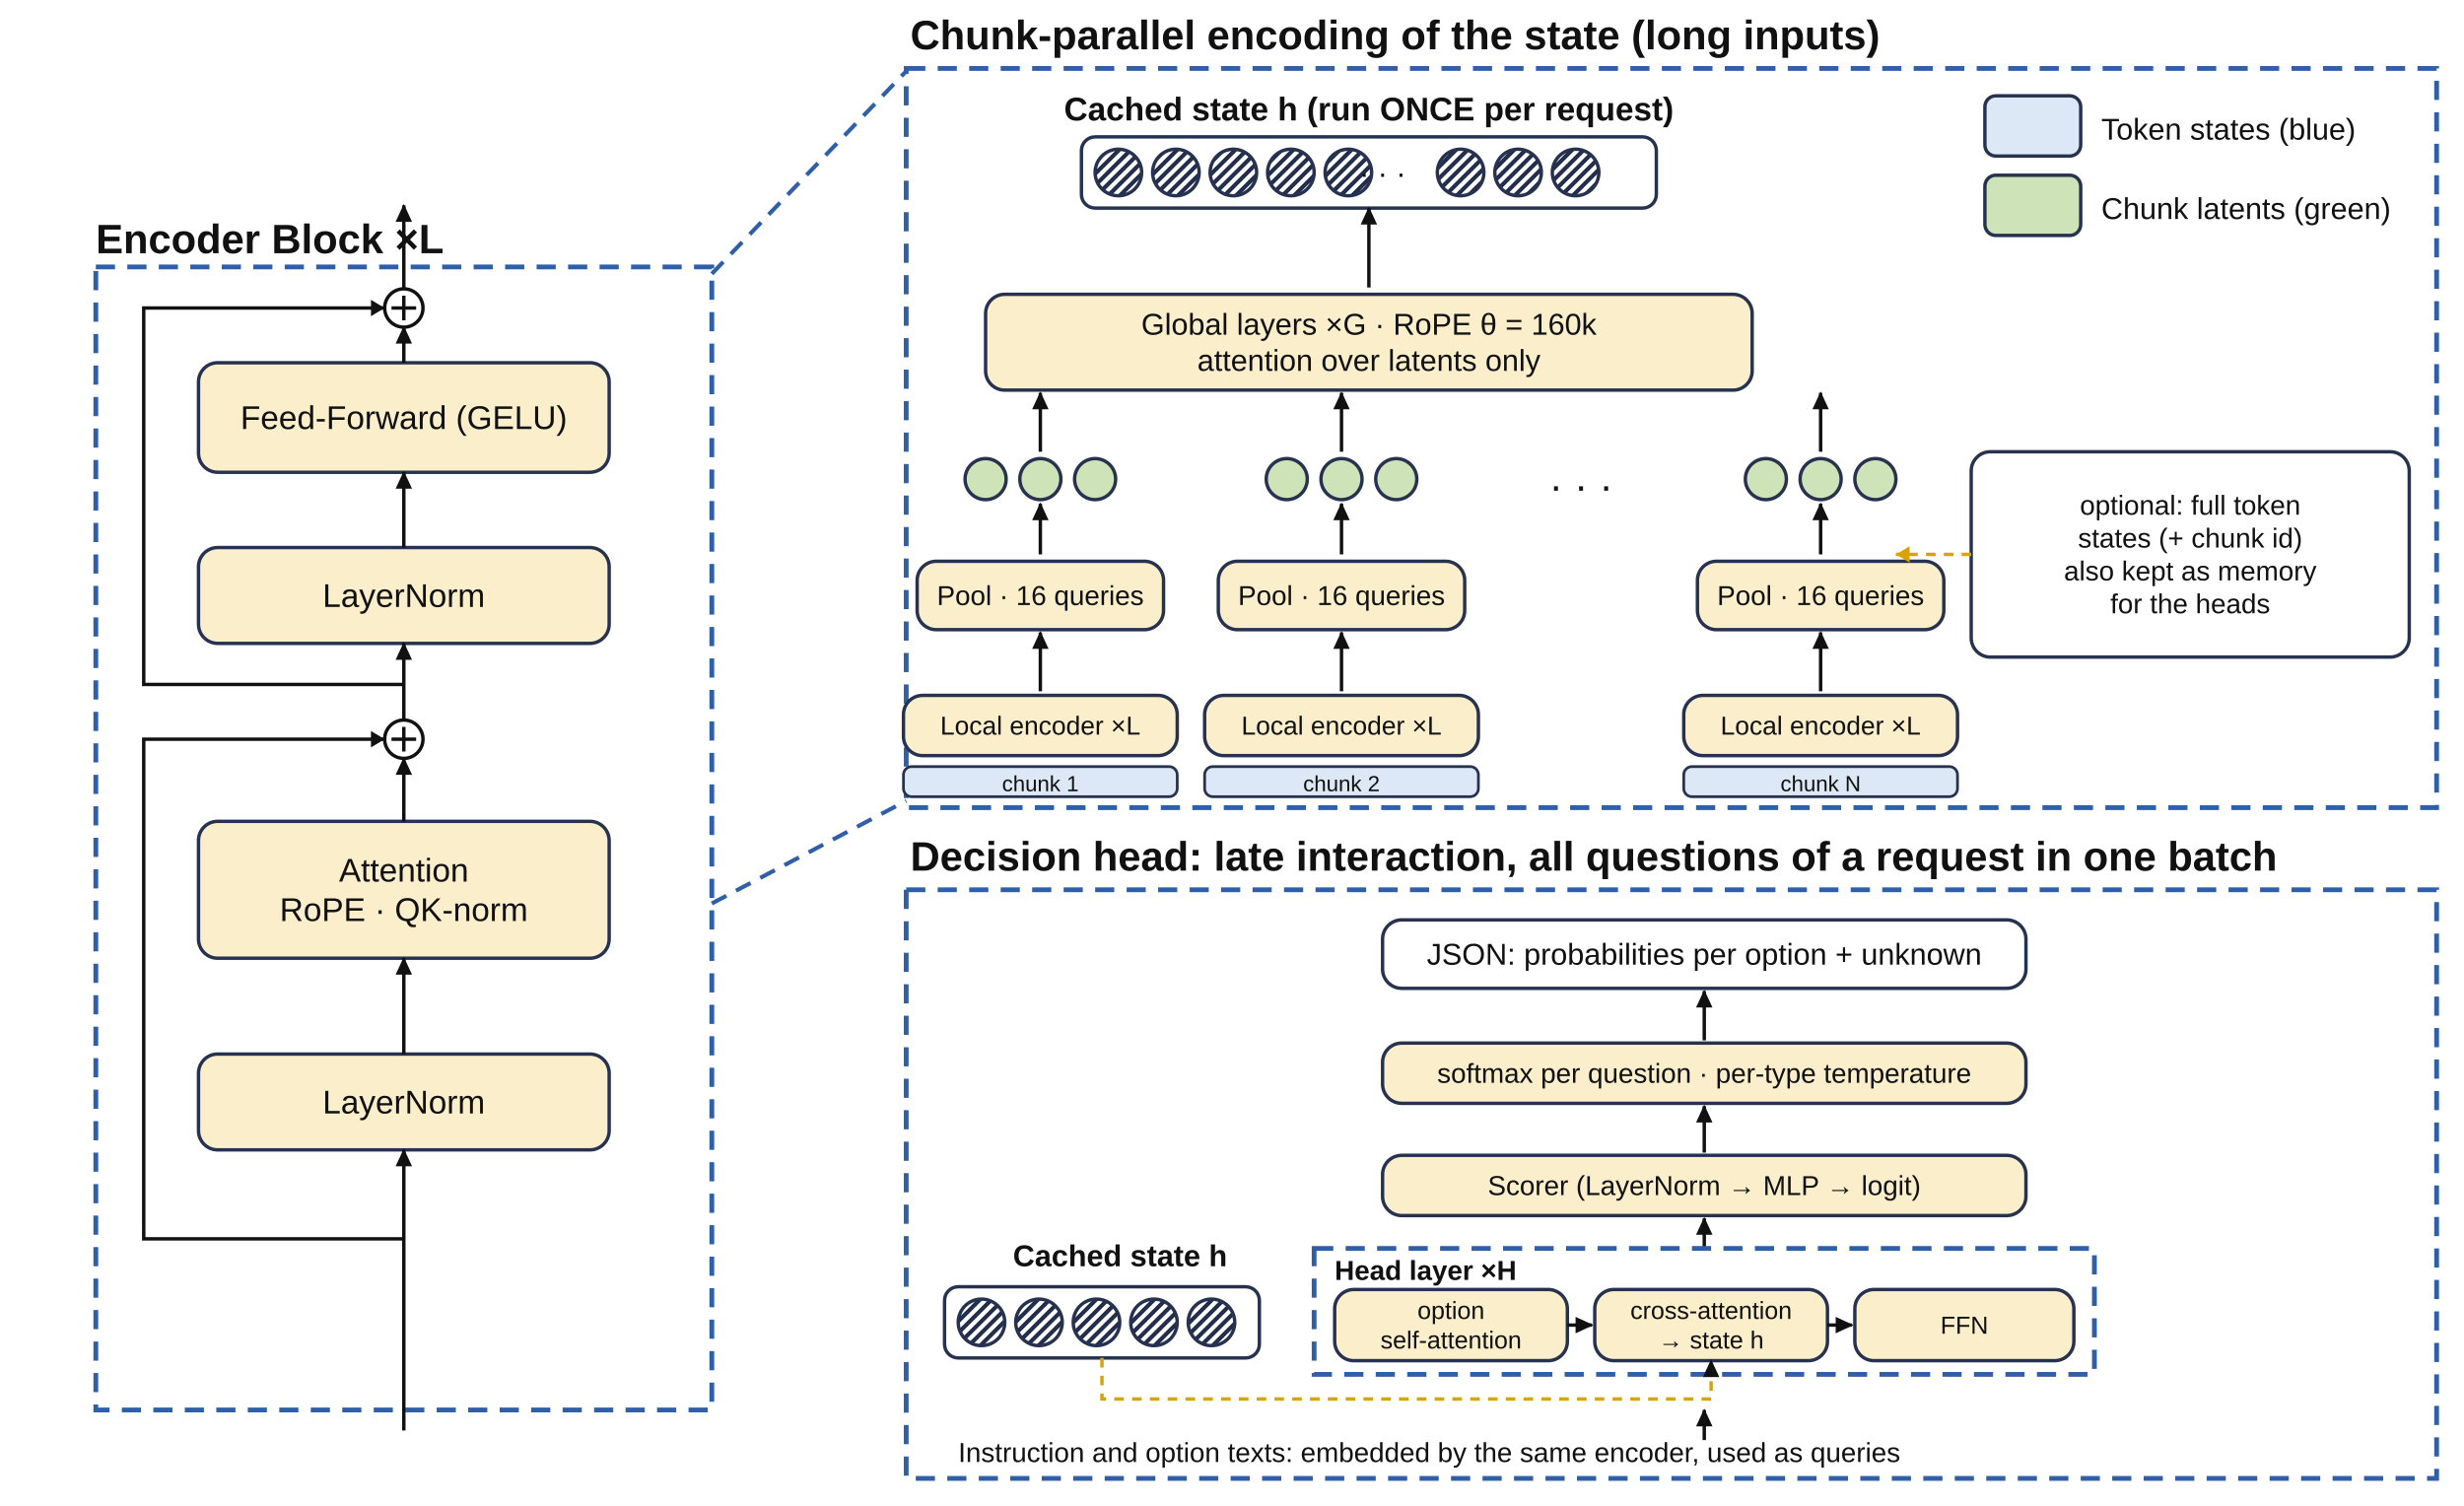
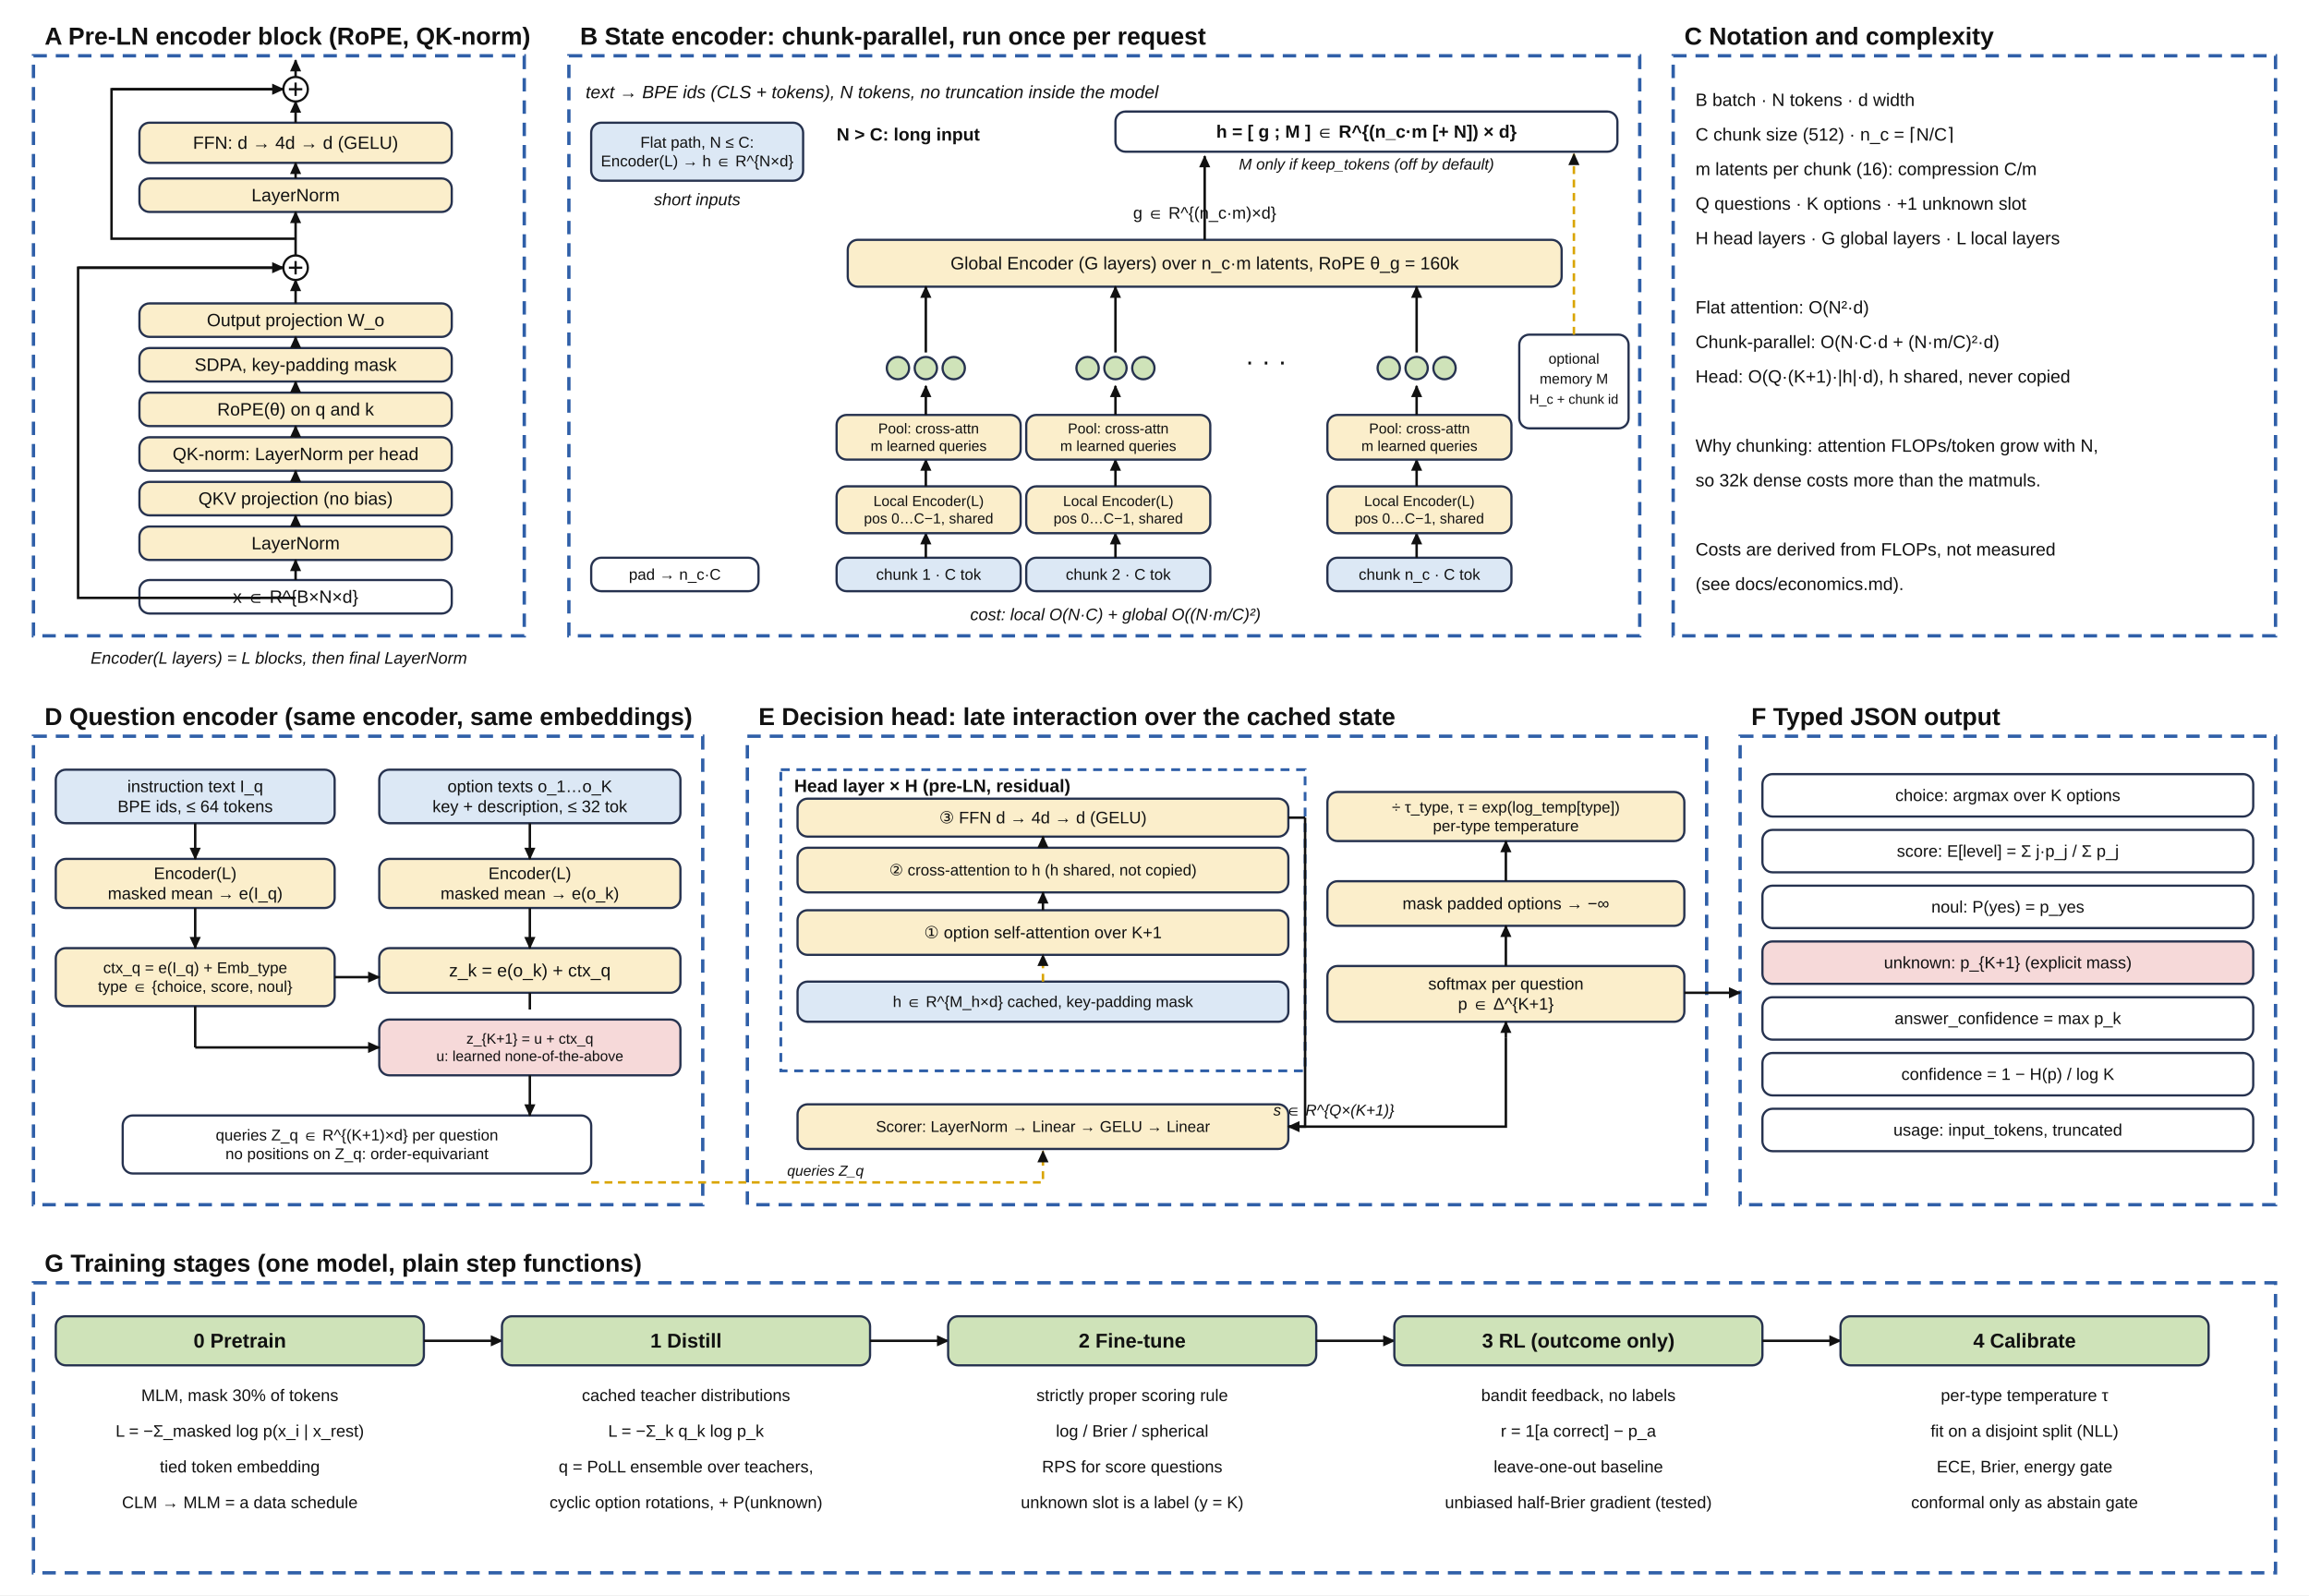
- <svg xmlns="http://www.w3.org/2000/svg" width="1800" height="1100" viewBox="0 0 1800 1100" font-family="Arial, Helvetica, sans-serif" fill="#111">
+ <svg xmlns="http://www.w3.org/2000/svg" width="2070" height="1430" viewBox="0 0 2070 1430" font-family="Arial, Helvetica, sans-serif" fill="#111">
  <defs>
-     <marker id="a" markerUnits="userSpaceOnUse" markerWidth="14" markerHeight="14" refX="12" refY="7" orient="auto">
-       <path d="M0 1L13 7L0 13z" fill="#111" />
+     <marker id="a" markerUnits="userSpaceOnUse" markerWidth="12" markerHeight="12" refX="10" refY="6" orient="auto">
+       <path d="M0 1L11 6L0 11z" fill="#111" />
    </marker>
-     <pattern id="h" width="6" height="6" patternUnits="userSpaceOnUse" patternTransform="rotate(45)">
-       <rect width="6" height="6" fill="#fff" />
-       <rect width="3" height="6" fill="#26324f" />
-     </pattern>
  </defs>
-   <rect width="1800" height="1100" fill="#fff" />
-   <text x="70" y="185" font-size="30" text-anchor="start" font-weight="700">Encoder Block ×L</text>
-   <rect x="70" y="195" width="450" height="835" fill="none" stroke="#2f5fa8" stroke-width="3.5" stroke-dasharray="14 9" />
-   <rect x="145" y="265" width="300" height="80" rx="14" fill="#fbeecb" stroke="#26324f" stroke-width="2.5" />
-   <text x="295.0" y="313.4" text-anchor="middle" font-size="24">Feed-Forward (GELU)</text>
-   <rect x="145" y="400" width="300" height="70" rx="14" fill="#fbeecb" stroke="#26324f" stroke-width="2.5" />
-   <text x="295.0" y="443.4" text-anchor="middle" font-size="24">LayerNorm</text>
-   <rect x="145" y="600" width="300" height="100" rx="14" fill="#fbeecb" stroke="#26324f" stroke-width="2.5" />
-   <text x="295.0" y="644.0" text-anchor="middle" font-size="24">Attention</text>
-   <text x="295.0" y="672.8" text-anchor="middle" font-size="24">RoPE · QK-norm</text>
-   <rect x="145" y="770" width="300" height="70" rx="14" fill="#fbeecb" stroke="#26324f" stroke-width="2.5" />
-   <text x="295.0" y="813.4" text-anchor="middle" font-size="24">LayerNorm</text>
-   <circle cx="295" cy="225" r="14" fill="#fff" stroke="#111" stroke-width="2.5" />
-   <path d="M286 225H304M295 216V234" stroke="#111" stroke-width="2.5" />
-   <circle cx="295" cy="540" r="14" fill="#fff" stroke="#111" stroke-width="2.5" />
-   <path d="M286 540H304M295 531V549" stroke="#111" stroke-width="2.5" />
-   <path d="M295 1045V840" fill="none" stroke="#111" stroke-width="2.5" marker-end="url(#a)" />
-   <path d="M295 770V700" fill="none" stroke="#111" stroke-width="2.5" marker-end="url(#a)" />
-   <path d="M295 600V554" fill="none" stroke="#111" stroke-width="2.5" marker-end="url(#a)" />
-   <path d="M295 526V470" fill="none" stroke="#111" stroke-width="2.5" marker-end="url(#a)" />
-   <path d="M295 400V345" fill="none" stroke="#111" stroke-width="2.5" marker-end="url(#a)" />
-   <path d="M295 265V239" fill="none" stroke="#111" stroke-width="2.5" marker-end="url(#a)" />
-   <path d="M295 211V150" fill="none" stroke="#111" stroke-width="2.5" marker-end="url(#a)" />
-   <path d="M295 905H105V540H281" fill="none" stroke="#111" stroke-width="2.5" />
-   <path d="M281 540l-10-6v12z" fill="#111" />
-   <path d="M295 500H105V225H281" fill="none" stroke="#111" stroke-width="2.5" />
-   <path d="M281 225l-10-6v12z" fill="#111" />
-   <path d="M520 200L662 52" fill="none" stroke="#2f5fa8" stroke-width="3" stroke-dasharray="12 8" />
-   <path d="M520 660L662 585" fill="none" stroke="#2f5fa8" stroke-width="3" stroke-dasharray="12 8" />
-   <text x="665" y="36" font-size="30" text-anchor="start" font-weight="700">Chunk-parallel encoding of the state (long inputs)</text>
-   <rect x="662" y="50" width="1118" height="540" fill="none" stroke="#2f5fa8" stroke-width="3.5" stroke-dasharray="14 9" />
-   <rect x="1450" y="70" width="70" height="44" rx="8" fill="#dce8f5" stroke="#26324f" stroke-width="2.5" />
-   <text x="1535" y="102" font-size="22" text-anchor="start">Token states (blue)</text>
-   <rect x="1450" y="128" width="70" height="44" rx="8" fill="#cfe3b9" stroke="#26324f" stroke-width="2.5" />
-   <text x="1535" y="160" font-size="22" text-anchor="start">Chunk latents (green)</text>
-   <text x="1000" y="88" font-size="24" text-anchor="middle" font-weight="700">Cached state h  (run ONCE per request)</text>
-   <rect x="790" y="100" width="420" height="52" rx="10" fill="#fff" stroke="#26324f" stroke-width="2.5" />
-   <circle cx="817" cy="126" r="17" fill="url(#h)" stroke="#26324f" stroke-width="2.5" />
-   <circle cx="859" cy="126" r="17" fill="url(#h)" stroke="#26324f" stroke-width="2.5" />
-   <circle cx="901" cy="126" r="17" fill="url(#h)" stroke="#26324f" stroke-width="2.5" />
-   <circle cx="943" cy="126" r="17" fill="url(#h)" stroke="#26324f" stroke-width="2.5" />
-   <circle cx="985" cy="126" r="17" fill="url(#h)" stroke="#26324f" stroke-width="2.5" />
-   <text x="1010" y="134" font-size="22" text-anchor="middle">· · ·</text>
-   <circle cx="1067" cy="126" r="17" fill="url(#h)" stroke="#26324f" stroke-width="2.5" />
-   <circle cx="1109" cy="126" r="17" fill="url(#h)" stroke="#26324f" stroke-width="2.5" />
-   <circle cx="1151" cy="126" r="17" fill="url(#h)" stroke="#26324f" stroke-width="2.5" />
-   <path d="M1000 210V152" fill="none" stroke="#111" stroke-width="2.5" marker-end="url(#a)" />
-   <rect x="720" y="215" width="560" height="70" rx="14" fill="#fbeecb" stroke="#26324f" stroke-width="2.5" />
-   <text x="1000.0" y="244.5" text-anchor="middle" font-size="22">Global layers ×G  ·  RoPE θ = 160k</text>
-   <text x="1000.0" y="270.9" text-anchor="middle" font-size="22">attention over latents only</text>
-   <path d="M760 330V287" fill="none" stroke="#111" stroke-width="2.5" marker-end="url(#a)" />
-   <circle cx="720" cy="350" r="15" fill="#cfe3b9" stroke="#26324f" stroke-width="2.5" />
-   <circle cx="760" cy="350" r="15" fill="#cfe3b9" stroke="#26324f" stroke-width="2.5" />
-   <circle cx="800" cy="350" r="15" fill="#cfe3b9" stroke="#26324f" stroke-width="2.5" />
-   <path d="M760 405V368" fill="none" stroke="#111" stroke-width="2.5" marker-end="url(#a)" />
-   <rect x="670" y="410" width="180" height="50" rx="14" fill="#fbeecb" stroke="#26324f" stroke-width="2.5" />
-   <text x="760.0" y="442.0" text-anchor="middle" font-size="20">Pool · 16 queries</text>
-   <path d="M760 505V462" fill="none" stroke="#111" stroke-width="2.5" marker-end="url(#a)" />
-   <rect x="660" y="508" width="200" height="44" rx="14" fill="#fbeecb" stroke="#26324f" stroke-width="2.5" />
-   <text x="760.0" y="536.65" text-anchor="middle" font-size="19">Local encoder ×L</text>
-   <rect x="660" y="560" width="200" height="22" rx="6" fill="#dce8f5" stroke="#26324f" stroke-width="2" />
-   <text x="760" y="578" font-size="16" text-anchor="middle">chunk 1</text>
-   <path d="M980 330V287" fill="none" stroke="#111" stroke-width="2.5" marker-end="url(#a)" />
-   <circle cx="940" cy="350" r="15" fill="#cfe3b9" stroke="#26324f" stroke-width="2.5" />
-   <circle cx="980" cy="350" r="15" fill="#cfe3b9" stroke="#26324f" stroke-width="2.5" />
-   <circle cx="1020" cy="350" r="15" fill="#cfe3b9" stroke="#26324f" stroke-width="2.5" />
-   <path d="M980 405V368" fill="none" stroke="#111" stroke-width="2.5" marker-end="url(#a)" />
-   <rect x="890" y="410" width="180" height="50" rx="14" fill="#fbeecb" stroke="#26324f" stroke-width="2.5" />
-   <text x="980.0" y="442.0" text-anchor="middle" font-size="20">Pool · 16 queries</text>
-   <path d="M980 505V462" fill="none" stroke="#111" stroke-width="2.5" marker-end="url(#a)" />
-   <rect x="880" y="508" width="200" height="44" rx="14" fill="#fbeecb" stroke="#26324f" stroke-width="2.5" />
-   <text x="980.0" y="536.65" text-anchor="middle" font-size="19">Local encoder ×L</text>
-   <rect x="880" y="560" width="200" height="22" rx="6" fill="#dce8f5" stroke="#26324f" stroke-width="2" />
-   <text x="980" y="578" font-size="16" text-anchor="middle">chunk 2</text>
-   <path d="M1330 330V287" fill="none" stroke="#111" stroke-width="2.5" marker-end="url(#a)" />
-   <circle cx="1290" cy="350" r="15" fill="#cfe3b9" stroke="#26324f" stroke-width="2.5" />
-   <circle cx="1330" cy="350" r="15" fill="#cfe3b9" stroke="#26324f" stroke-width="2.5" />
-   <circle cx="1370" cy="350" r="15" fill="#cfe3b9" stroke="#26324f" stroke-width="2.5" />
-   <path d="M1330 405V368" fill="none" stroke="#111" stroke-width="2.5" marker-end="url(#a)" />
-   <rect x="1240" y="410" width="180" height="50" rx="14" fill="#fbeecb" stroke="#26324f" stroke-width="2.5" />
-   <text x="1330.0" y="442.0" text-anchor="middle" font-size="20">Pool · 16 queries</text>
-   <path d="M1330 505V462" fill="none" stroke="#111" stroke-width="2.5" marker-end="url(#a)" />
-   <rect x="1230" y="508" width="200" height="44" rx="14" fill="#fbeecb" stroke="#26324f" stroke-width="2.5" />
-   <text x="1330.0" y="536.65" text-anchor="middle" font-size="19">Local encoder ×L</text>
-   <rect x="1230" y="560" width="200" height="22" rx="6" fill="#dce8f5" stroke="#26324f" stroke-width="2" />
-   <text x="1330" y="578" font-size="16" text-anchor="middle">chunk N</text>
-   <text x="1155" y="365" font-size="30" text-anchor="middle">· · ·</text>
-   <rect x="1440" y="330" width="320" height="150" rx="14" fill="#fff" stroke="#26324f" stroke-width="2.5" />
-   <text x="1600.0" y="376.0" text-anchor="middle" font-size="20">optional: full token</text>
-   <text x="1600.0" y="400.0" text-anchor="middle" font-size="20">states (+ chunk id)</text>
-   <text x="1600.0" y="424.0" text-anchor="middle" font-size="20">also kept as memory</text>
-   <text x="1600.0" y="448.0" text-anchor="middle" font-size="20">for the heads</text>
-   <path d="M1440 405H1385" fill="none" stroke="#d9a400" stroke-width="2.5" stroke-dasharray="7 6" />
-   <path d="M1385 405l10-6v12z" fill="#d9a400" />
-   <text x="665" y="636" font-size="30" text-anchor="start" font-weight="700">Decision head: late interaction, all questions of a request in one batch</text>
-   <rect x="662" y="650" width="1118" height="430" fill="none" stroke="#2f5fa8" stroke-width="3.5" stroke-dasharray="14 9" />
-   <rect x="1010" y="672" width="470" height="50" rx="14" fill="#fff" stroke="#26324f" stroke-width="2.5" />
-   <text x="1245.0" y="704.7" text-anchor="middle" font-size="22">JSON: probabilities per option + unknown</text>
-   <path d="M1245 760V724" fill="none" stroke="#111" stroke-width="2.5" marker-end="url(#a)" />
-   <rect x="1010" y="762" width="470" height="44" rx="14" fill="#fbeecb" stroke="#26324f" stroke-width="2.5" />
-   <text x="1245.0" y="791.0" text-anchor="middle" font-size="20">softmax per question · per-type temperature</text>
-   <path d="M1245 842V808" fill="none" stroke="#111" stroke-width="2.5" marker-end="url(#a)" />
-   <rect x="1010" y="844" width="470" height="44" rx="14" fill="#fbeecb" stroke="#26324f" stroke-width="2.5" />
-   <text x="1245.0" y="873.0" text-anchor="middle" font-size="20">Scorer (LayerNorm → MLP → logit)</text>
-   <path d="M1245 912V890" fill="none" stroke="#111" stroke-width="2.5" marker-end="url(#a)" />
-   <rect x="960" y="912" width="570" height="92" fill="none" stroke="#2f5fa8" stroke-width="3.5" stroke-dasharray="14 9" />
-   <text x="975" y="935" font-size="20" text-anchor="start" font-weight="700">Head layer ×H</text>
-   <rect x="975" y="942" width="170" height="52" rx="14" fill="#fbeecb" stroke="#26324f" stroke-width="2.5" />
-   <text x="1060.0" y="963.5" text-anchor="middle" font-size="18">option</text>
-   <text x="1060.0" y="985.1" text-anchor="middle" font-size="18">self-attention</text>
-   <rect x="1165" y="942" width="170" height="52" rx="14" fill="#fbeecb" stroke="#26324f" stroke-width="2.5" />
-   <text x="1250.0" y="963.5" text-anchor="middle" font-size="18">cross-attention</text>
-   <text x="1250.0" y="985.1" text-anchor="middle" font-size="18">→ state h</text>
-   <rect x="1355" y="942" width="160" height="52" rx="14" fill="#fbeecb" stroke="#26324f" stroke-width="2.5" />
-   <text x="1435.0" y="974.3" text-anchor="middle" font-size="18">FFN</text>
-   <path d="M1145 968H1163" fill="none" stroke="#111" stroke-width="2.5" marker-end="url(#a)" />
-   <path d="M1335 968H1353" fill="none" stroke="#111" stroke-width="2.5" marker-end="url(#a)" />
-   <text x="740" y="925" font-size="22" text-anchor="start" font-weight="700">Cached state h</text>
-   <rect x="690" y="940" width="230" height="52" rx="10" fill="#fff" stroke="#26324f" stroke-width="2.5" />
-   <circle cx="717" cy="966" r="17" fill="url(#h)" stroke="#26324f" stroke-width="2.5" />
-   <circle cx="759" cy="966" r="17" fill="url(#h)" stroke="#26324f" stroke-width="2.5" />
-   <circle cx="801" cy="966" r="17" fill="url(#h)" stroke="#26324f" stroke-width="2.5" />
-   <circle cx="843" cy="966" r="17" fill="url(#h)" stroke="#26324f" stroke-width="2.5" />
-   <circle cx="885" cy="966" r="17" fill="url(#h)" stroke="#26324f" stroke-width="2.5" />
-   <path d="M805 992V1022H1250V994" fill="none" stroke="#d9a400" stroke-width="2.5" stroke-dasharray="7 6" marker-end="url(#a)" />
-   <path d="M1245 1052V1030" fill="none" stroke="#111" stroke-width="2.5" marker-end="url(#a)" />
-   <text x="700" y="1068" font-size="20" text-anchor="start">Instruction and option texts: embedded by the same encoder, used as queries</text>
-   <text x="1010" y="1068" font-size="20" text-anchor="start" />
-   <circle cx="1110" cy="1068" r="0" />
-   <circle cx="1200" cy="1068" r="0" />
-   <circle cx="1330" cy="1068" r="0" />
+   <rect width="2070" height="1430" fill="#fff" />
+   <rect x="30" y="50" width="440" height="520" fill="none" stroke="#2f5fa8" stroke-width="3" stroke-dasharray="12 8" />
+   <text x="40" y="40" font-size="22" text-anchor="start" fill="#111" font-weight="700">A  Pre-LN encoder block (RoPE, QK-norm)</text>
+   <rect x="125" y="520" width="280" height="30" rx="9" fill="#fff" stroke="#26324f" stroke-width="2" />
+   <text x="265.0" y="540.44" font-size="16" text-anchor="middle" fill="#111">x ∈ R^{B×N×d}</text>
+   <rect x="125" y="472" width="280" height="30" rx="9" fill="#fbeecb" stroke="#26324f" stroke-width="2" />
+   <text x="265.0" y="492.44" font-size="16" text-anchor="middle" fill="#111">LayerNorm</text>
+   <rect x="125" y="432" width="280" height="30" rx="9" fill="#fbeecb" stroke="#26324f" stroke-width="2" />
+   <text x="265.0" y="452.44" font-size="16" text-anchor="middle" fill="#111">QKV projection (no bias)</text>
+   <rect x="125" y="392" width="280" height="30" rx="9" fill="#fbeecb" stroke="#26324f" stroke-width="2" />
+   <text x="265.0" y="412.44" font-size="16" text-anchor="middle" fill="#111">QK-norm: LayerNorm per head</text>
+   <rect x="125" y="352" width="280" height="30" rx="9" fill="#fbeecb" stroke="#26324f" stroke-width="2" />
+   <text x="265.0" y="372.44" font-size="16" text-anchor="middle" fill="#111">RoPE(θ) on q and k</text>
+   <rect x="125" y="312" width="280" height="30" rx="9" fill="#fbeecb" stroke="#26324f" stroke-width="2" />
+   <text x="265.0" y="332.44" font-size="16" text-anchor="middle" fill="#111">SDPA, key-padding mask</text>
+   <rect x="125" y="272" width="280" height="30" rx="9" fill="#fbeecb" stroke="#26324f" stroke-width="2" />
+   <text x="265.0" y="292.44" font-size="16" text-anchor="middle" fill="#111">Output projection W_o</text>
+   <path d="M265 520V502" fill="none" stroke="#111" stroke-width="2.2" marker-end="url(#a)" />
+   <path d="M265 472V462" fill="none" stroke="#111" stroke-width="2.2" marker-end="url(#a)" />
+   <path d="M265 432V422" fill="none" stroke="#111" stroke-width="2.2" marker-end="url(#a)" />
+   <path d="M265 392V382" fill="none" stroke="#111" stroke-width="2.2" marker-end="url(#a)" />
+   <path d="M265 352V342" fill="none" stroke="#111" stroke-width="2.2" marker-end="url(#a)" />
+   <path d="M265 312V302" fill="none" stroke="#111" stroke-width="2.2" marker-end="url(#a)" />
+   <circle cx="265" cy="240" r="11" fill="#fff" stroke="#111" stroke-width="2" />
+   <path d="M259 240H271M265 234V246" stroke="#111" stroke-width="2" />
+   <path d="M265 272V251" fill="none" stroke="#111" stroke-width="2.2" marker-end="url(#a)" />
+   <path d="M265 536H70V240H254" fill="none" stroke="#111" stroke-width="2.2" />
+   <path d="M70 240H254" fill="none" stroke="#111" stroke-width="2.2" marker-end="url(#a)" />
+   <rect x="125" y="160" width="280" height="30" rx="9" fill="#fbeecb" stroke="#26324f" stroke-width="2" />
+   <text x="265.0" y="180.44" font-size="16" text-anchor="middle" fill="#111">LayerNorm</text>
+   <rect x="125" y="110" width="280" height="36" rx="9" fill="#fbeecb" stroke="#26324f" stroke-width="2" />
+   <text x="265.0" y="133.44" font-size="16" text-anchor="middle" fill="#111">FFN: d → 4d → d (GELU)</text>
+   <path d="M265 229V190" fill="none" stroke="#111" stroke-width="2.2" marker-end="url(#a)" />
+   <path d="M265 160V146" fill="none" stroke="#111" stroke-width="2.2" marker-end="url(#a)" />
+   <circle cx="265" cy="80" r="11" fill="#fff" stroke="#111" stroke-width="2" />
+   <path d="M259 80H271M265 74V86" stroke="#111" stroke-width="2" />
+   <path d="M265 110V91" fill="none" stroke="#111" stroke-width="2.2" marker-end="url(#a)" />
+   <path d="M265 214H100V80H254" fill="none" stroke="#111" stroke-width="2.2" />
+   <path d="M100 80H254" fill="none" stroke="#111" stroke-width="2.2" marker-end="url(#a)" />
+   <path d="M265 69V54" fill="none" stroke="#111" stroke-width="2.2" marker-end="url(#a)" />
+   <text x="250" y="595" font-size="15" text-anchor="middle" fill="#111" font-style="italic">Encoder(L layers) = L blocks, then final LayerNorm</text>
+   <rect x="510" y="50" width="960" height="520" fill="none" stroke="#2f5fa8" stroke-width="3" stroke-dasharray="12 8" />
+   <text x="520" y="40" font-size="22" text-anchor="start" fill="#111" font-weight="700">B  State encoder: chunk-parallel, run once per request</text>
+   <text x="525" y="88" font-size="16" text-anchor="start" fill="#111" font-style="italic">text → BPE ids (CLS + tokens), N tokens, no truncation inside the model</text>
+   <rect x="530" y="110" width="190" height="52" rx="9" fill="#dce8f5" stroke="#26324f" stroke-width="2" />
+   <text x="625.0" y="132.36" font-size="14" text-anchor="middle" fill="#111">Flat path, N ≤ C:</text>
+   <text x="625.0" y="149.16" font-size="14" text-anchor="middle" fill="#111">Encoder(L) → h ∈ R^{N×d}</text>
+   <text x="625" y="184" font-size="15" text-anchor="middle" fill="#111" font-style="italic">short inputs</text>
+   <text x="750" y="126" font-size="16" text-anchor="start" fill="#111" font-weight="700">N &gt; C: long input</text>
+   <rect x="1000" y="100" width="450" height="36" rx="9" fill="#fff" stroke="#26324f" stroke-width="2" />
+   <text x="1225.0" y="123.44" font-size="16" text-anchor="middle" fill="#111" font-weight="700">h = [ g ; M ] ∈ R^{(n_c·m [+ N]) × d}</text>
+   <text x="1225" y="152" font-size="14" text-anchor="middle" fill="#111" font-style="italic">M only if keep_tokens (off by default)</text>
+   <rect x="760" y="215" width="640" height="42" rx="9" fill="#fbeecb" stroke="#26324f" stroke-width="2" />
+   <text x="1080.0" y="241.44" font-size="16" text-anchor="middle" fill="#111">Global Encoder (G layers) over n_c·m latents, RoPE θ_g = 160k</text>
+   <path d="M1080 215V140" fill="none" stroke="#111" stroke-width="2.2" marker-end="url(#a)" />
+   <text x="1080" y="196" font-size="15" text-anchor="middle" fill="#111">g ∈ R^{(n_c·m)×d}</text>
+   <path d="M1080 196" fill="none" stroke="#111" stroke-width="2.2" />
+   <rect x="750" y="500" width="165" height="30" rx="9" fill="#dce8f5" stroke="#26324f" stroke-width="2" />
+   <text x="832.5" y="519.76" font-size="14" text-anchor="middle" fill="#111">chunk 1 · C tok</text>
+   <path d="M830 500V478" fill="none" stroke="#111" stroke-width="2.2" marker-end="url(#a)" />
+   <rect x="750" y="436" width="165" height="42" rx="9" fill="#fbeecb" stroke="#26324f" stroke-width="2" />
+   <text x="832.5" y="453.62" font-size="13" text-anchor="middle" fill="#111">Local Encoder(L)</text>
+   <text x="832.5" y="469.22" font-size="13" text-anchor="middle" fill="#111">pos 0…C−1, shared</text>
+   <path d="M830 436V412" fill="none" stroke="#111" stroke-width="2.2" marker-end="url(#a)" />
+   <rect x="750" y="372" width="165" height="40" rx="9" fill="#fbeecb" stroke="#26324f" stroke-width="2" />
+   <text x="832.5" y="388.62" font-size="13" text-anchor="middle" fill="#111">Pool: cross-attn</text>
+   <text x="832.5" y="404.22" font-size="13" text-anchor="middle" fill="#111">m learned queries</text>
+   <path d="M830 372V346" fill="none" stroke="#111" stroke-width="2.2" marker-end="url(#a)" />
+   <circle cx="805" cy="330" r="10" fill="#cfe3b9" stroke="#26324f" stroke-width="2" />
+   <circle cx="830" cy="330" r="10" fill="#cfe3b9" stroke="#26324f" stroke-width="2" />
+   <circle cx="855" cy="330" r="10" fill="#cfe3b9" stroke="#26324f" stroke-width="2" />
+   <path d="M830 316V257" fill="none" stroke="#111" stroke-width="2.2" marker-end="url(#a)" />
+   <rect x="920" y="500" width="165" height="30" rx="9" fill="#dce8f5" stroke="#26324f" stroke-width="2" />
+   <text x="1002.5" y="519.76" font-size="14" text-anchor="middle" fill="#111">chunk 2 · C tok</text>
+   <path d="M1000 500V478" fill="none" stroke="#111" stroke-width="2.2" marker-end="url(#a)" />
+   <rect x="920" y="436" width="165" height="42" rx="9" fill="#fbeecb" stroke="#26324f" stroke-width="2" />
+   <text x="1002.5" y="453.62" font-size="13" text-anchor="middle" fill="#111">Local Encoder(L)</text>
+   <text x="1002.5" y="469.22" font-size="13" text-anchor="middle" fill="#111">pos 0…C−1, shared</text>
+   <path d="M1000 436V412" fill="none" stroke="#111" stroke-width="2.2" marker-end="url(#a)" />
+   <rect x="920" y="372" width="165" height="40" rx="9" fill="#fbeecb" stroke="#26324f" stroke-width="2" />
+   <text x="1002.5" y="388.62" font-size="13" text-anchor="middle" fill="#111">Pool: cross-attn</text>
+   <text x="1002.5" y="404.22" font-size="13" text-anchor="middle" fill="#111">m learned queries</text>
+   <path d="M1000 372V346" fill="none" stroke="#111" stroke-width="2.2" marker-end="url(#a)" />
+   <circle cx="975" cy="330" r="10" fill="#cfe3b9" stroke="#26324f" stroke-width="2" />
+   <circle cx="1000" cy="330" r="10" fill="#cfe3b9" stroke="#26324f" stroke-width="2" />
+   <circle cx="1025" cy="330" r="10" fill="#cfe3b9" stroke="#26324f" stroke-width="2" />
+   <path d="M1000 316V257" fill="none" stroke="#111" stroke-width="2.2" marker-end="url(#a)" />
+   <rect x="1190" y="500" width="165" height="30" rx="9" fill="#dce8f5" stroke="#26324f" stroke-width="2" />
+   <text x="1272.5" y="519.76" font-size="14" text-anchor="middle" fill="#111">chunk n_c · C tok</text>
+   <path d="M1270 500V478" fill="none" stroke="#111" stroke-width="2.2" marker-end="url(#a)" />
+   <rect x="1190" y="436" width="165" height="42" rx="9" fill="#fbeecb" stroke="#26324f" stroke-width="2" />
+   <text x="1272.5" y="453.62" font-size="13" text-anchor="middle" fill="#111">Local Encoder(L)</text>
+   <text x="1272.5" y="469.22" font-size="13" text-anchor="middle" fill="#111">pos 0…C−1, shared</text>
+   <path d="M1270 436V412" fill="none" stroke="#111" stroke-width="2.2" marker-end="url(#a)" />
+   <rect x="1190" y="372" width="165" height="40" rx="9" fill="#fbeecb" stroke="#26324f" stroke-width="2" />
+   <text x="1272.5" y="388.62" font-size="13" text-anchor="middle" fill="#111">Pool: cross-attn</text>
+   <text x="1272.5" y="404.22" font-size="13" text-anchor="middle" fill="#111">m learned queries</text>
+   <path d="M1270 372V346" fill="none" stroke="#111" stroke-width="2.2" marker-end="url(#a)" />
+   <circle cx="1245" cy="330" r="10" fill="#cfe3b9" stroke="#26324f" stroke-width="2" />
+   <circle cx="1270" cy="330" r="10" fill="#cfe3b9" stroke="#26324f" stroke-width="2" />
+   <circle cx="1295" cy="330" r="10" fill="#cfe3b9" stroke="#26324f" stroke-width="2" />
+   <path d="M1270 316V257" fill="none" stroke="#111" stroke-width="2.2" marker-end="url(#a)" />
+   <text x="1135" y="332" font-size="24" text-anchor="middle" fill="#111">· · ·</text>
+   <rect x="530" y="500" width="150" height="30" rx="9" fill="#fff" stroke="#26324f" stroke-width="2" />
+   <text x="605.0" y="519.76" font-size="14" text-anchor="middle" fill="#111">pad → n_c·C</text>
+   <text x="1000" y="556" font-size="15" text-anchor="middle" fill="#111" font-style="italic">cost: local O(N·C) + global O((N·m/C)²)</text>
+   <rect x="1500" y="50" width="540" height="520" fill="none" stroke="#2f5fa8" stroke-width="3" stroke-dasharray="12 8" />
+   <text x="1510" y="40" font-size="22" text-anchor="start" fill="#111" font-weight="700">C  Notation and complexity</text>
+   <text x="1520" y="95" font-size="16" text-anchor="start" fill="#111">B batch · N tokens · d width</text>
+   <text x="1520" y="126" font-size="16" text-anchor="start" fill="#111">C chunk size (512) · n_c = ⌈N/C⌉</text>
+   <text x="1520" y="157" font-size="16" text-anchor="start" fill="#111">m latents per chunk (16): compression C/m</text>
+   <text x="1520" y="188" font-size="16" text-anchor="start" fill="#111">Q questions · K options · +1 unknown slot</text>
+   <text x="1520" y="219" font-size="16" text-anchor="start" fill="#111">H head layers · G global layers · L local layers</text>
+   <text x="1520" y="250" font-size="16" text-anchor="start" fill="#111" />
+   <text x="1520" y="281" font-size="16" text-anchor="start" fill="#111">Flat attention: O(N²·d)</text>
+   <text x="1520" y="312" font-size="16" text-anchor="start" fill="#111">Chunk-parallel: O(N·C·d + (N·m/C)²·d)</text>
+   <text x="1520" y="343" font-size="16" text-anchor="start" fill="#111">Head: O(Q·(K+1)·|h|·d), h shared, never copied</text>
+   <text x="1520" y="374" font-size="16" text-anchor="start" fill="#111" />
+   <text x="1520" y="405" font-size="16" text-anchor="start" fill="#111">Why chunking: attention FLOPs/token grow with N,</text>
+   <text x="1520" y="436" font-size="16" text-anchor="start" fill="#111">so 32k dense costs more than the matmuls.</text>
+   <text x="1520" y="467" font-size="16" text-anchor="start" fill="#111" />
+   <text x="1520" y="498" font-size="16" text-anchor="start" fill="#111">Costs are derived from FLOPs, not measured</text>
+   <text x="1520" y="529" font-size="16" text-anchor="start" fill="#111">(see docs/economics.md).</text>
+   <rect x="30" y="660" width="600" height="420" fill="none" stroke="#2f5fa8" stroke-width="3" stroke-dasharray="12 8" />
+   <text x="40" y="650" font-size="22" text-anchor="start" fill="#111" font-weight="700">D  Question encoder (same encoder, same embeddings)</text>
+   <rect x="50" y="690" width="250" height="48" rx="9" fill="#dce8f5" stroke="#26324f" stroke-width="2" />
+   <text x="175.0" y="710.1" font-size="15" text-anchor="middle" fill="#111">instruction text I_q</text>
+   <text x="175.0" y="728.1" font-size="15" text-anchor="middle" fill="#111">BPE ids, ≤ 64 tokens</text>
+   <rect x="340" y="690" width="270" height="48" rx="9" fill="#dce8f5" stroke="#26324f" stroke-width="2" />
+   <text x="475.0" y="710.1" font-size="15" text-anchor="middle" fill="#111">option texts o_1…o_K</text>
+   <text x="475.0" y="728.1" font-size="15" text-anchor="middle" fill="#111">key + description, ≤ 32 tok</text>
+   <rect x="50" y="770" width="250" height="44" rx="9" fill="#fbeecb" stroke="#26324f" stroke-width="2" />
+   <text x="175.0" y="788.1" font-size="15" text-anchor="middle" fill="#111">Encoder(L)</text>
+   <text x="175.0" y="806.1" font-size="15" text-anchor="middle" fill="#111">masked mean → e(I_q)</text>
+   <rect x="340" y="770" width="270" height="44" rx="9" fill="#fbeecb" stroke="#26324f" stroke-width="2" />
+   <text x="475.0" y="788.1" font-size="15" text-anchor="middle" fill="#111">Encoder(L)</text>
+   <text x="475.0" y="806.1" font-size="15" text-anchor="middle" fill="#111">masked mean → e(o_k)</text>
+   <path d="M175 738V770" fill="none" stroke="#111" stroke-width="2.2" marker-end="url(#a)" />
+   <path d="M475 738V770" fill="none" stroke="#111" stroke-width="2.2" marker-end="url(#a)" />
+   <rect x="50" y="850" width="250" height="52" rx="9" fill="#fbeecb" stroke="#26324f" stroke-width="2" />
+   <text x="175.0" y="872.36" font-size="14" text-anchor="middle" fill="#111">ctx_q = e(I_q) + Emb_type</text>
+   <text x="175.0" y="889.16" font-size="14" text-anchor="middle" fill="#111">type ∈ {choice, score, noul}</text>
+   <path d="M175 814V850" fill="none" stroke="#111" stroke-width="2.2" marker-end="url(#a)" />
+   <rect x="340" y="850" width="270" height="40" rx="9" fill="#fbeecb" stroke="#26324f" stroke-width="2" />
+   <text x="475.0" y="875.44" font-size="16" text-anchor="middle" fill="#111">z_k = e(o_k) + ctx_q</text>
+   <path d="M475 814V850" fill="none" stroke="#111" stroke-width="2.2" marker-end="url(#a)" />
+   <path d="M300 876H340" fill="none" stroke="#111" stroke-width="2.2" marker-end="url(#a)" />
+   <rect x="340" y="914" width="270" height="50" rx="9" fill="#f6d9d9" stroke="#26324f" stroke-width="2" />
+   <text x="475.0" y="935.62" font-size="13" text-anchor="middle" fill="#111">z_{K+1} = u + ctx_q</text>
+   <text x="475.0" y="951.22" font-size="13" text-anchor="middle" fill="#111">u: learned none-of-the-above</text>
+   <path d="M175 902V939" fill="none" stroke="#111" stroke-width="2.2" />
+   <path d="M175 939H340" fill="none" stroke="#111" stroke-width="2.2" marker-end="url(#a)" />
+   <rect x="110" y="1000" width="420" height="52" rx="9" fill="#fff" stroke="#26324f" stroke-width="2" />
+   <text x="320.0" y="1022.36" font-size="14" text-anchor="middle" fill="#111">queries Z_q ∈ R^{(K+1)×d} per question</text>
+   <text x="320.0" y="1039.16" font-size="14" text-anchor="middle" fill="#111">no positions on Z_q: order-equivariant</text>
+   <path d="M475 890V905" fill="none" stroke="#111" stroke-width="2.2" />
+   <path d="M475 964V1000" fill="none" stroke="#111" stroke-width="2.2" marker-end="url(#a)" />
+   <rect x="670" y="660" width="860" height="420" fill="none" stroke="#2f5fa8" stroke-width="3" stroke-dasharray="12 8" />
+   <text x="680" y="650" font-size="22" text-anchor="start" fill="#111" font-weight="700">E  Decision head: late interaction over the cached state</text>
+   <rect x="700" y="690" width="470" height="270" fill="none" stroke="#2f5fa8" stroke-width="2.5" stroke-dasharray="8 6" />
+   <text x="712" y="710" font-size="16" text-anchor="start" fill="#111" font-weight="700">Head layer × H (pre-LN, residual)</text>
+   <rect x="715" y="880" width="440" height="36" rx="9" fill="#dce8f5" stroke="#26324f" stroke-width="2" />
+   <text x="935.0" y="902.76" font-size="14" text-anchor="middle" fill="#111">h ∈ R^{M_h×d} cached, key-padding mask</text>
+   <rect x="715" y="816" width="440" height="40" rx="9" fill="#fbeecb" stroke="#26324f" stroke-width="2" />
+   <text x="935.0" y="841.1" font-size="15" text-anchor="middle" fill="#111">① option self-attention over K+1</text>
+   <rect x="715" y="760" width="440" height="40" rx="9" fill="#fbeecb" stroke="#26324f" stroke-width="2" />
+   <text x="935.0" y="784.76" font-size="14" text-anchor="middle" fill="#111">② cross-attention to h (h shared, not copied)</text>
+   <rect x="715" y="716" width="440" height="34" rx="9" fill="#fbeecb" stroke="#26324f" stroke-width="2" />
+   <text x="935.0" y="738.1" font-size="15" text-anchor="middle" fill="#111">③ FFN d → 4d → d (GELU)</text>
+   <path d="M935 816V800" fill="none" stroke="#111" stroke-width="2.2" marker-end="url(#a)" />
+   <path d="M935 760V750" fill="none" stroke="#111" stroke-width="2.2" marker-end="url(#a)" />
+   <path d="M935 880V856" fill="none" stroke="#d9a400" stroke-width="2.2" stroke-dasharray="7 5" marker-end="url(#a)" />
+   <rect x="715" y="990" width="440" height="40" rx="9" fill="#fbeecb" stroke="#26324f" stroke-width="2" />
+   <text x="935.0" y="1014.76" font-size="14" text-anchor="middle" fill="#111">Scorer: LayerNorm → Linear → GELU → Linear</text>
+   <path d="M935 700" fill="none" stroke="#111" stroke-width="2.2" />
+   <rect x="1190" y="710" width="320" height="44" rx="9" fill="#fbeecb" stroke="#26324f" stroke-width="2" />
+   <text x="1350.0" y="728.36" font-size="14" text-anchor="middle" fill="#111">÷ τ_type, τ = exp(log_temp[type])</text>
+   <text x="1350.0" y="745.16" font-size="14" text-anchor="middle" fill="#111">per-type temperature</text>
+   <rect x="1190" y="790" width="320" height="40" rx="9" fill="#fbeecb" stroke="#26324f" stroke-width="2" />
+   <text x="1350.0" y="815.1" font-size="15" text-anchor="middle" fill="#111">mask padded options → −∞</text>
+   <rect x="1190" y="866" width="320" height="50" rx="9" fill="#fbeecb" stroke="#26324f" stroke-width="2" />
+   <text x="1350.0" y="887.1" font-size="15" text-anchor="middle" fill="#111">softmax per question</text>
+   <text x="1350.0" y="905.1" font-size="15" text-anchor="middle" fill="#111">p ∈ Δ^{K+1}</text>
+   <path d="M1155 1010H1350V930" fill="none" stroke="#111" stroke-width="2.2" />
+   <path d="M1350 930V916" fill="none" stroke="#111" stroke-width="2.2" marker-end="url(#a)" />
+   <path d="M1350 866V830" fill="none" stroke="#111" stroke-width="2.2" marker-end="url(#a)" />
+   <path d="M1350 790V754" fill="none" stroke="#111" stroke-width="2.2" marker-end="url(#a)" />
+   <text x="1250" y="1000" font-size="14" text-anchor="end" fill="#111" font-style="italic">s ∈ R^{Q×(K+1)}</text>
+   <path d="M530 1060H935V1032" fill="none" stroke="#d9a400" stroke-width="2.2" stroke-dasharray="7 5" marker-end="url(#a)" />
+   <rect x="1560" y="660" width="480" height="420" fill="none" stroke="#2f5fa8" stroke-width="3" stroke-dasharray="12 8" />
+   <text x="1570" y="650" font-size="22" text-anchor="start" fill="#111" font-weight="700">F  Typed JSON output</text>
+   <rect x="1580" y="694" width="440" height="38" rx="9" fill="#fff" stroke="#26324f" stroke-width="2" />
+   <text x="1800.0" y="718.1" font-size="15" text-anchor="middle" fill="#111">choice: argmax over K options</text>
+   <rect x="1580" y="744" width="440" height="38" rx="9" fill="#fff" stroke="#26324f" stroke-width="2" />
+   <text x="1800.0" y="768.1" font-size="15" text-anchor="middle" fill="#111">score: E[level] = Σ j·p_j / Σ p_j</text>
+   <rect x="1580" y="794" width="440" height="38" rx="9" fill="#fff" stroke="#26324f" stroke-width="2" />
+   <text x="1800.0" y="818.1" font-size="15" text-anchor="middle" fill="#111">noul: P(yes) = p_yes</text>
+   <rect x="1580" y="844" width="440" height="38" rx="9" fill="#f6d9d9" stroke="#26324f" stroke-width="2" />
+   <text x="1800.0" y="868.1" font-size="15" text-anchor="middle" fill="#111">unknown: p_{K+1} (explicit mass)</text>
+   <rect x="1580" y="894" width="440" height="38" rx="9" fill="#fff" stroke="#26324f" stroke-width="2" />
+   <text x="1800.0" y="918.1" font-size="15" text-anchor="middle" fill="#111">answer_confidence = max p_k</text>
+   <rect x="1580" y="944" width="440" height="38" rx="9" fill="#fff" stroke="#26324f" stroke-width="2" />
+   <text x="1800.0" y="968.1" font-size="15" text-anchor="middle" fill="#111">confidence = 1 − H(p) / log K</text>
+   <rect x="1580" y="994" width="440" height="38" rx="9" fill="#fff" stroke="#26324f" stroke-width="2" />
+   <text x="1800.0" y="1018.1" font-size="15" text-anchor="middle" fill="#111">usage: input_tokens, truncated</text>
+   <path d="M1510 890H1560" fill="none" stroke="#111" stroke-width="2.2" marker-end="url(#a)" />
+   <rect x="30" y="1150" width="2010" height="260" fill="none" stroke="#2f5fa8" stroke-width="3" stroke-dasharray="12 8" />
+   <text x="40" y="1140" font-size="22" text-anchor="start" fill="#111" font-weight="700">G  Training stages (one model, plain step functions)</text>
+   <rect x="50" y="1180" width="330" height="44" rx="9" fill="#cfe3b9" stroke="#26324f" stroke-width="2" />
+   <text x="215.0" y="1208.12" font-size="18" text-anchor="middle" fill="#111" font-weight="700">0  Pretrain</text>
+   <text x="215" y="1256" font-size="15" text-anchor="middle" fill="#111">MLM, mask 30% of tokens</text>
+   <text x="215" y="1288" font-size="15" text-anchor="middle" fill="#111">L = −Σ_masked log p(x_i | x_rest)</text>
+   <text x="215" y="1320" font-size="15" text-anchor="middle" fill="#111">tied token embedding</text>
+   <text x="215" y="1352" font-size="15" text-anchor="middle" fill="#111">CLM → MLM = a data schedule</text>
+   <path d="M380 1202H450" fill="none" stroke="#111" stroke-width="2.2" marker-end="url(#a)" />
+   <rect x="450" y="1180" width="330" height="44" rx="9" fill="#cfe3b9" stroke="#26324f" stroke-width="2" />
+   <text x="615.0" y="1208.12" font-size="18" text-anchor="middle" fill="#111" font-weight="700">1  Distill</text>
+   <text x="615" y="1256" font-size="15" text-anchor="middle" fill="#111">cached teacher distributions</text>
+   <text x="615" y="1288" font-size="15" text-anchor="middle" fill="#111">L = −Σ_k q_k log p_k</text>
+   <text x="615" y="1320" font-size="15" text-anchor="middle" fill="#111">q = PoLL ensemble over teachers,</text>
+   <text x="615" y="1352" font-size="15" text-anchor="middle" fill="#111">cyclic option rotations, + P(unknown)</text>
+   <path d="M780 1202H850" fill="none" stroke="#111" stroke-width="2.2" marker-end="url(#a)" />
+   <rect x="850" y="1180" width="330" height="44" rx="9" fill="#cfe3b9" stroke="#26324f" stroke-width="2" />
+   <text x="1015.0" y="1208.12" font-size="18" text-anchor="middle" fill="#111" font-weight="700">2  Fine-tune</text>
+   <text x="1015" y="1256" font-size="15" text-anchor="middle" fill="#111">strictly proper scoring rule</text>
+   <text x="1015" y="1288" font-size="15" text-anchor="middle" fill="#111">log / Brier / spherical</text>
+   <text x="1015" y="1320" font-size="15" text-anchor="middle" fill="#111">RPS for score questions</text>
+   <text x="1015" y="1352" font-size="15" text-anchor="middle" fill="#111">unknown slot is a label (y = K)</text>
+   <path d="M1180 1202H1250" fill="none" stroke="#111" stroke-width="2.2" marker-end="url(#a)" />
+   <rect x="1250" y="1180" width="330" height="44" rx="9" fill="#cfe3b9" stroke="#26324f" stroke-width="2" />
+   <text x="1415.0" y="1208.12" font-size="18" text-anchor="middle" fill="#111" font-weight="700">3  RL (outcome only)</text>
+   <text x="1415" y="1256" font-size="15" text-anchor="middle" fill="#111">bandit feedback, no labels</text>
+   <text x="1415" y="1288" font-size="15" text-anchor="middle" fill="#111">r = 1[a correct] − p_a</text>
+   <text x="1415" y="1320" font-size="15" text-anchor="middle" fill="#111">leave-one-out baseline</text>
+   <text x="1415" y="1352" font-size="15" text-anchor="middle" fill="#111">unbiased half-Brier gradient (tested)</text>
+   <path d="M1580 1202H1650" fill="none" stroke="#111" stroke-width="2.2" marker-end="url(#a)" />
+   <rect x="1650" y="1180" width="330" height="44" rx="9" fill="#cfe3b9" stroke="#26324f" stroke-width="2" />
+   <text x="1815.0" y="1208.12" font-size="18" text-anchor="middle" fill="#111" font-weight="700">4  Calibrate</text>
+   <text x="1815" y="1256" font-size="15" text-anchor="middle" fill="#111">per-type temperature τ</text>
+   <text x="1815" y="1288" font-size="15" text-anchor="middle" fill="#111">fit on a disjoint split (NLL)</text>
+   <text x="1815" y="1320" font-size="15" text-anchor="middle" fill="#111">ECE, Brier, energy gate</text>
+   <text x="1815" y="1352" font-size="15" text-anchor="middle" fill="#111">conformal only as abstain gate</text>
+   <rect x="1362" y="300" width="98" height="84" rx="9" fill="#fff" stroke="#26324f" stroke-width="2" />
+   <text x="1411" y="326" font-size="13" text-anchor="middle" fill="#111">optional</text>
+   <text x="1411" y="344" font-size="13" text-anchor="middle" fill="#111">memory M</text>
+   <text x="1411" y="362" font-size="12" text-anchor="middle" fill="#111">H_c + chunk id</text>
+   <path d="M1411 300V138" fill="none" stroke="#d9a400" stroke-width="2.2" stroke-dasharray="7 5" marker-end="url(#a)" />
+   <path d="M1155 733H1175V700H1182" fill="none" stroke="none" />
+   <path d="M1170 733V1010H1155" fill="none" stroke="#111" stroke-width="2.2" marker-end="url(#a)" />
+   <path d="M1155 733H1170" fill="none" stroke="#111" stroke-width="2.2" />
+   <text x="740" y="1054" font-size="13" text-anchor="middle" fill="#111" font-style="italic">queries Z_q</text>
</svg>
